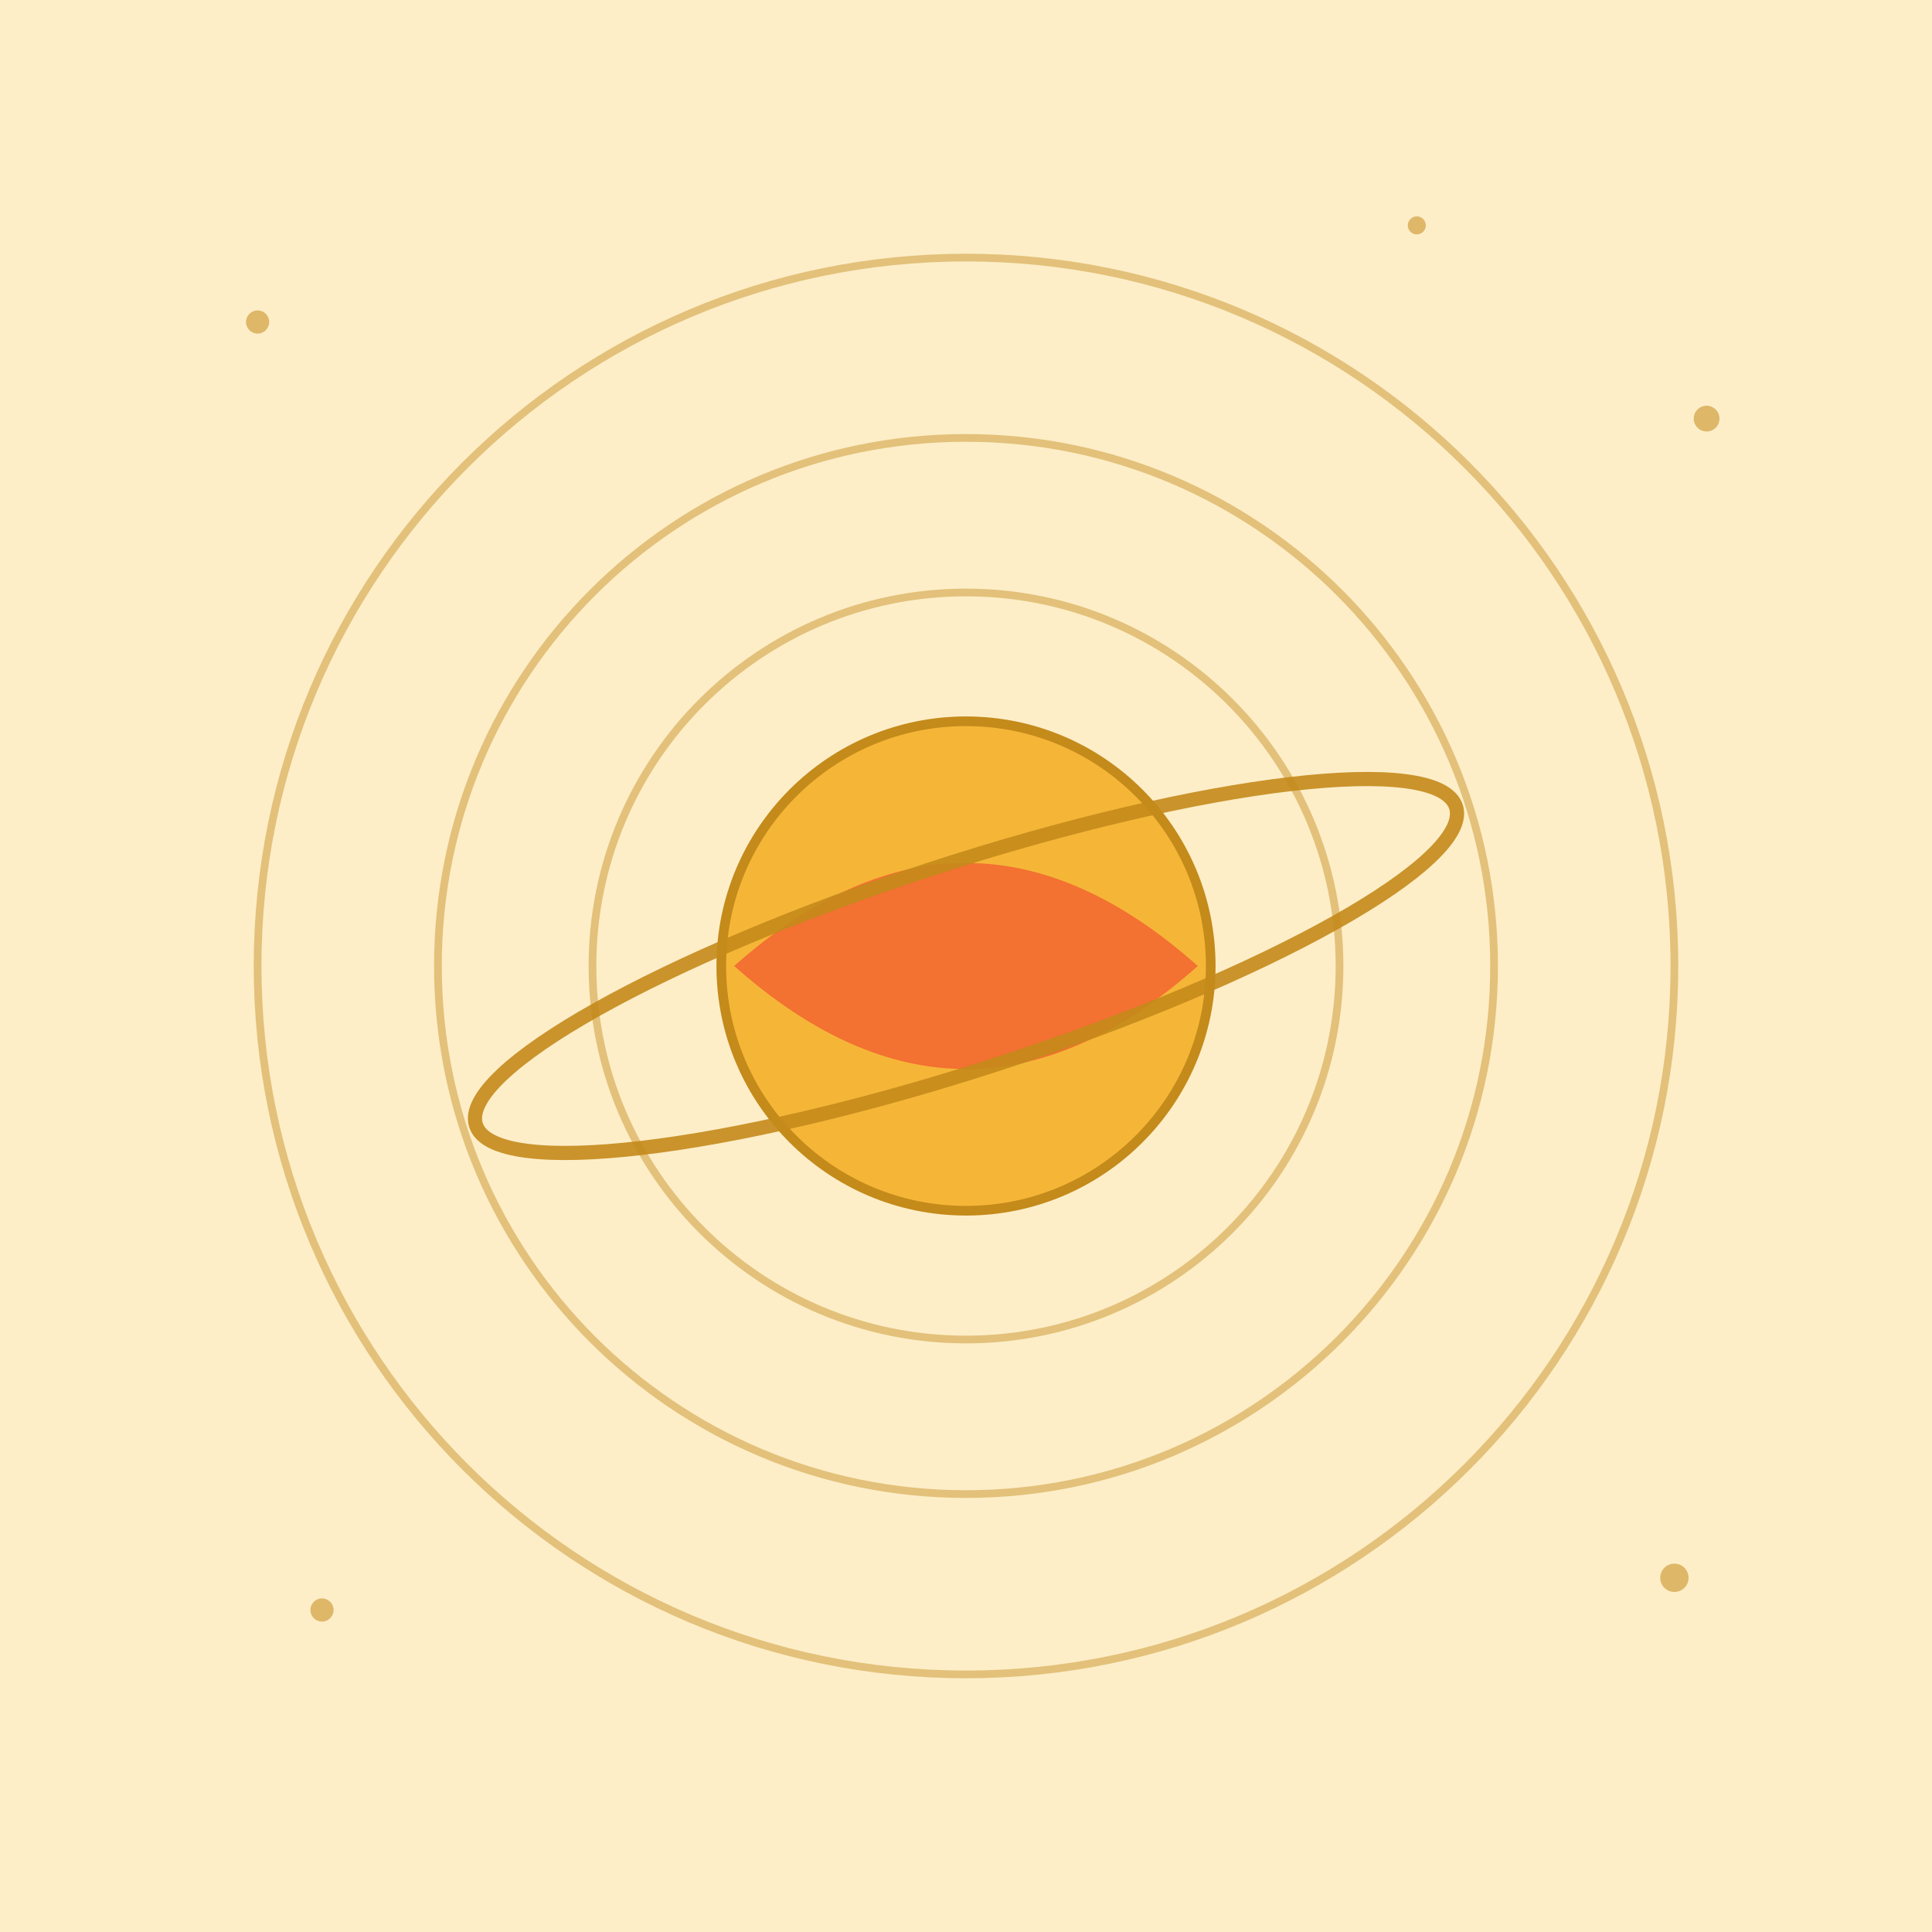
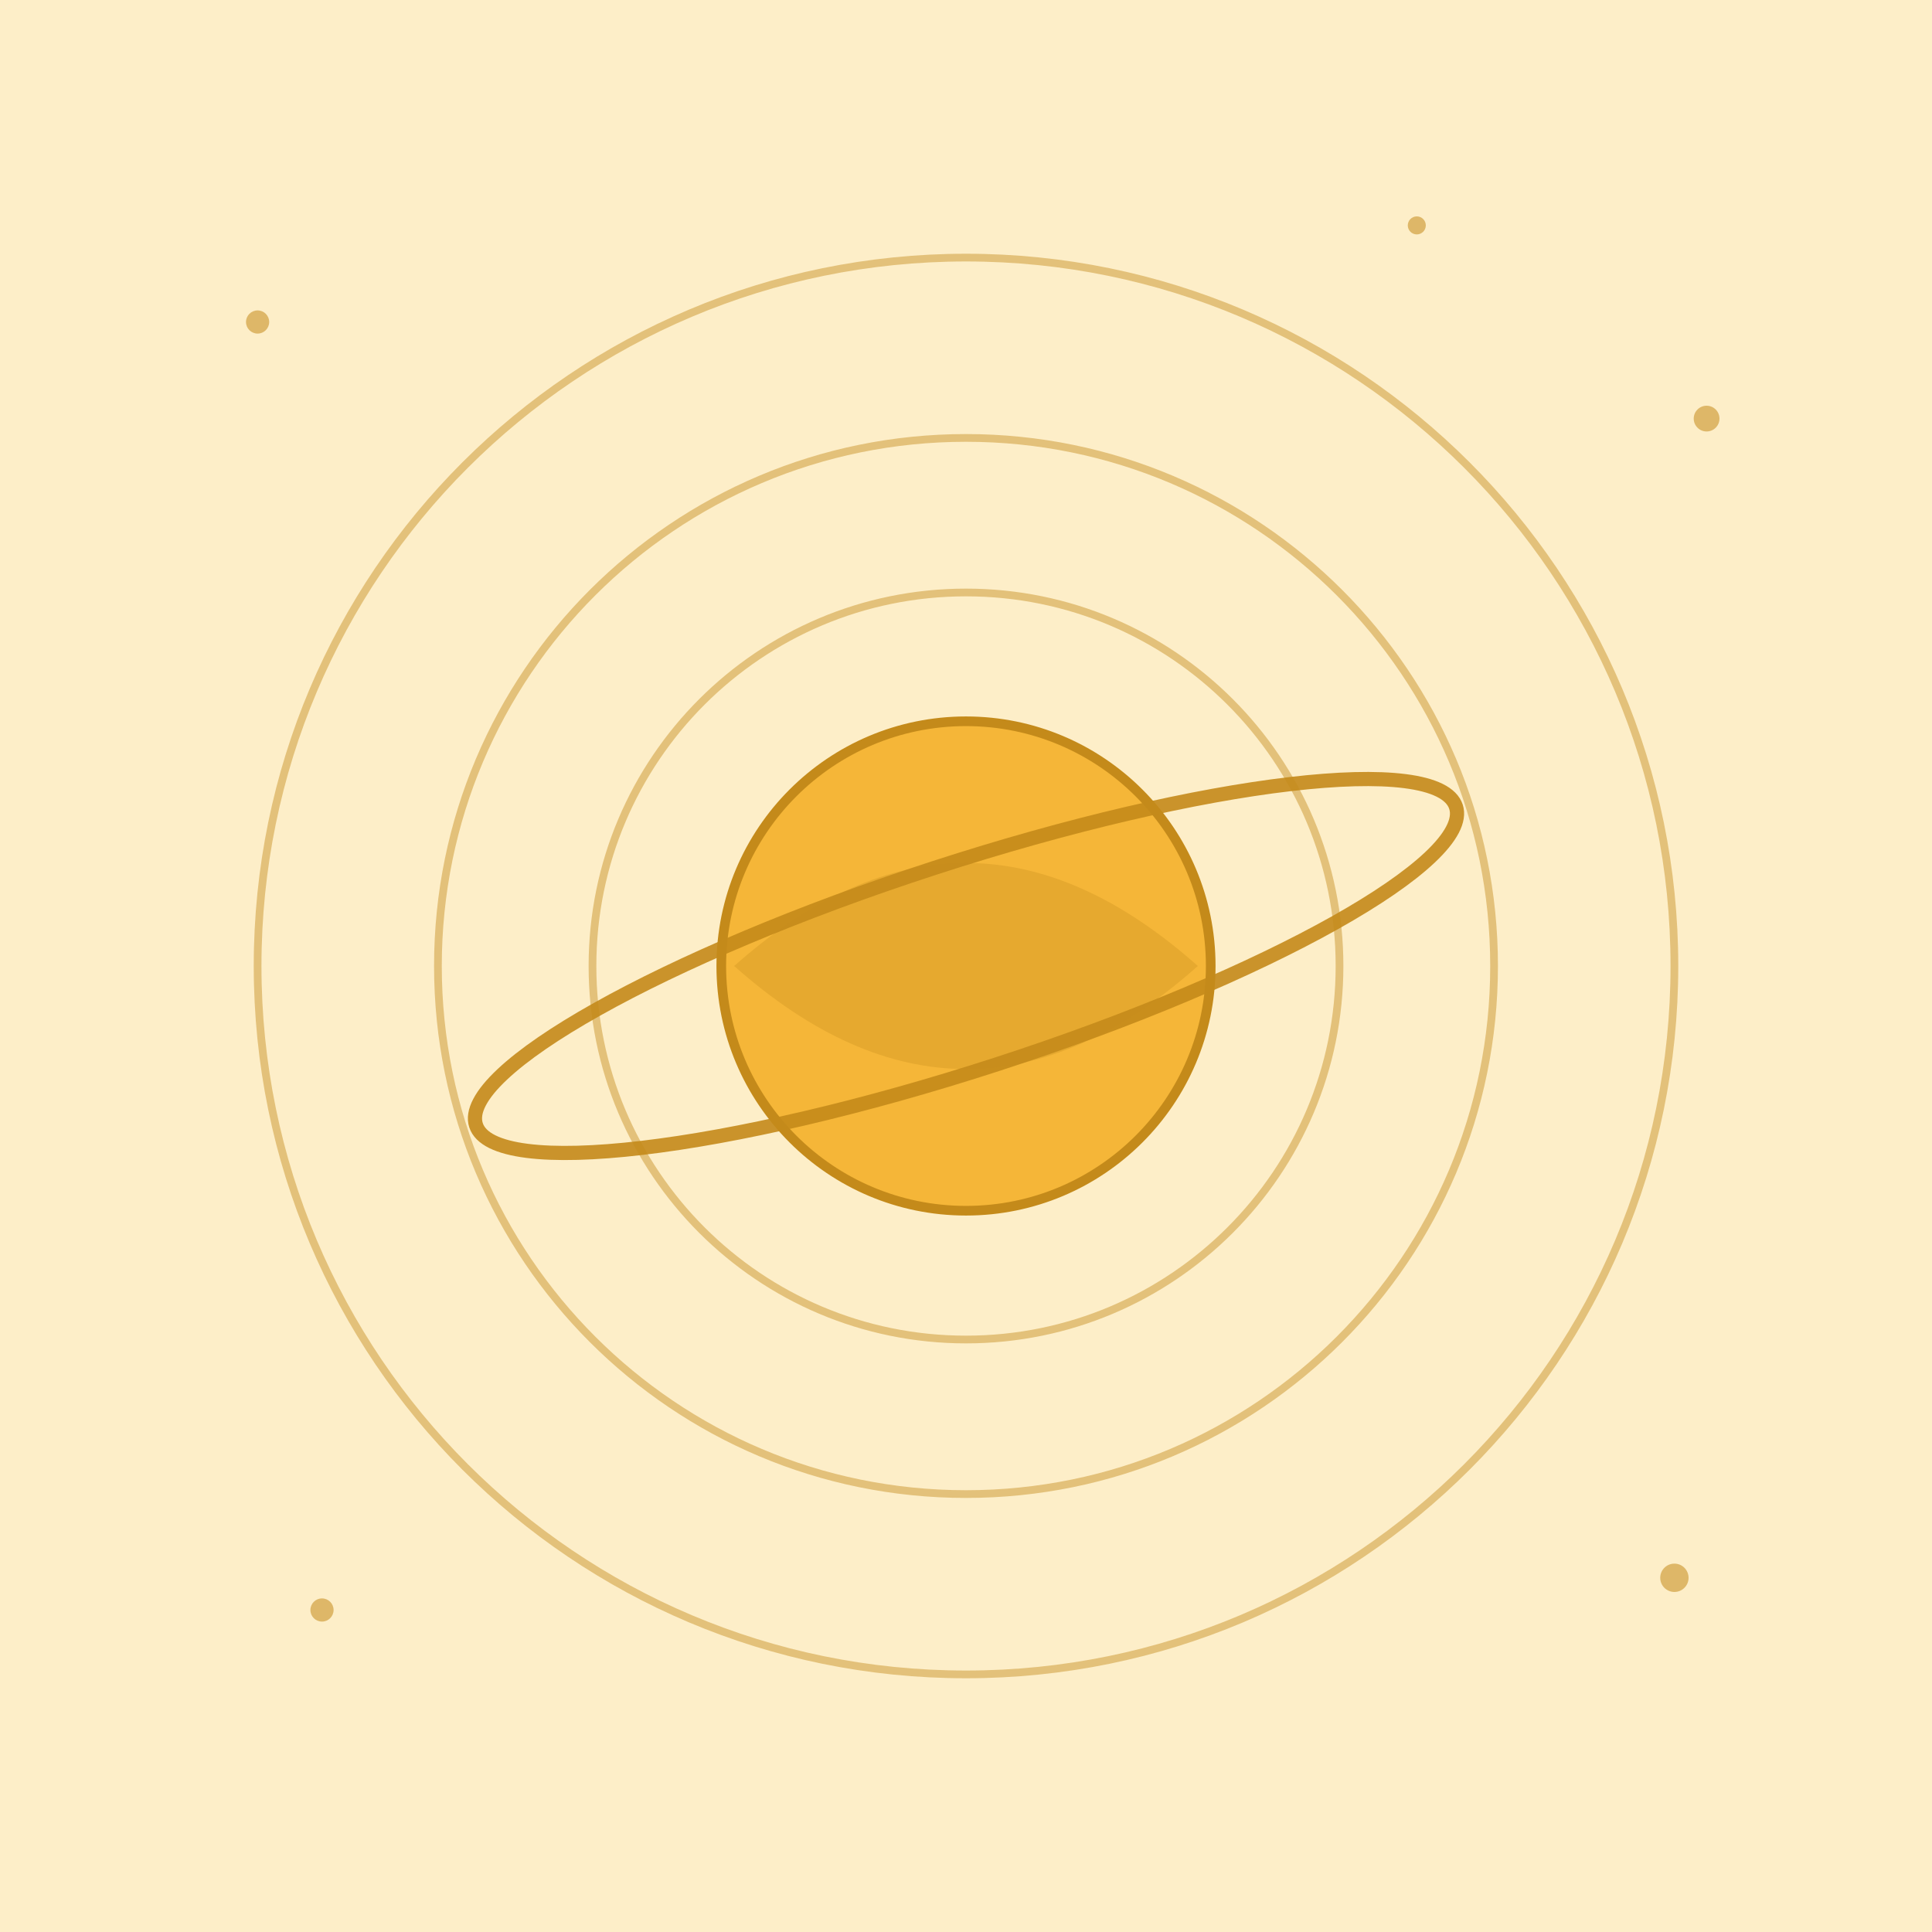
<svg xmlns="http://www.w3.org/2000/svg" viewBox="0 0 300 300" width="300" height="300" role="img" aria-label="Planet with orbits">
  <rect width="300" height="300" fill="#FDEEC8" />
  <g stroke="#C48A1A" stroke-width="1.2" fill="none" opacity="0.45">
    <circle cx="150" cy="150" r="110" />
    <circle cx="150" cy="150" r="82" />
    <circle cx="150" cy="150" r="58" />
  </g>
  <g fill="#C48A1A" opacity="0.55">
    <circle cx="40" cy="50" r="1.8" />
    <circle cx="265" cy="65" r="2" />
    <circle cx="50" cy="250" r="1.8" />
    <circle cx="260" cy="245" r="2.2" />
    <circle cx="220" cy="35" r="1.4" />
  </g>
  <circle cx="150" cy="150" r="38" fill="#F5B638" stroke="#C48A1A" stroke-width="1.5" />
-   <path d="M114 150 Q150 118 186 150 Q150 182 114 150 Z" fill="#F2542D" opacity="0.7" />
+   <path d="M114 150 Q150 118 186 150 Q150 182 114 150 Z" fill="#C48A1A" opacity="0.3" />
  <ellipse cx="150" cy="150" rx="80" ry="16" fill="none" stroke="#C48A1A" stroke-width="2.2" opacity="0.9" transform="rotate(-18 150 150)" />
</svg>
